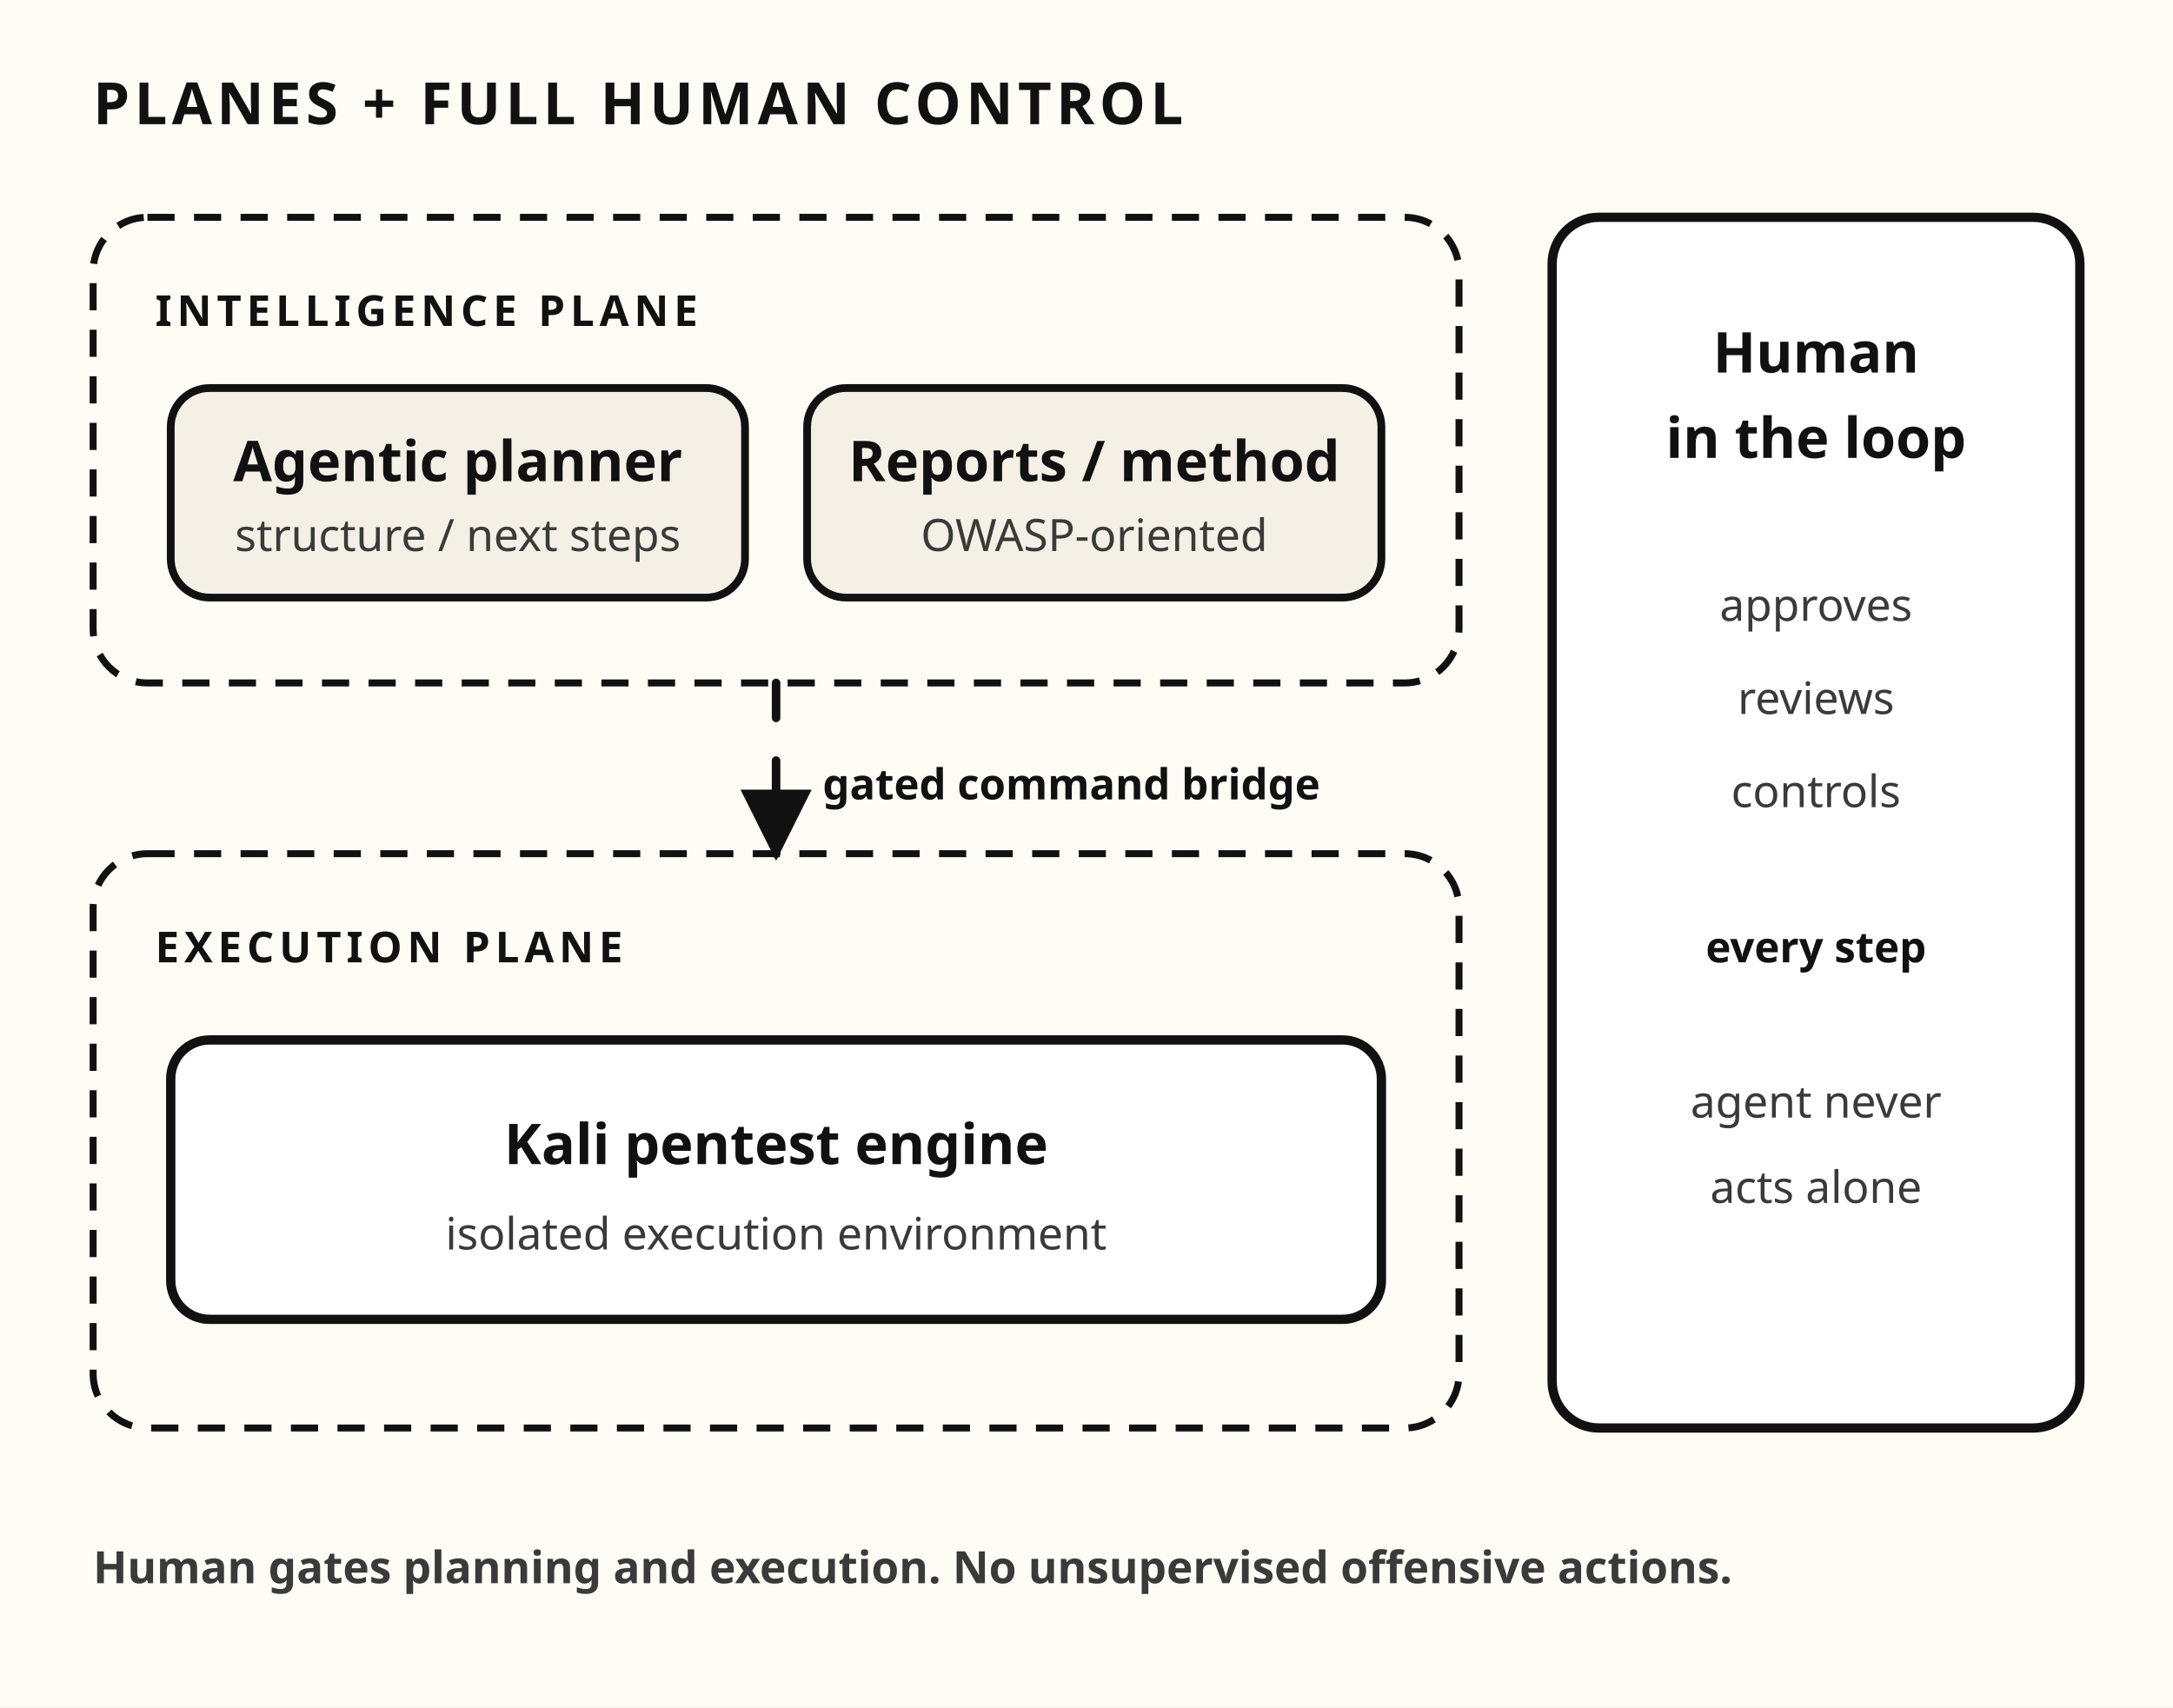
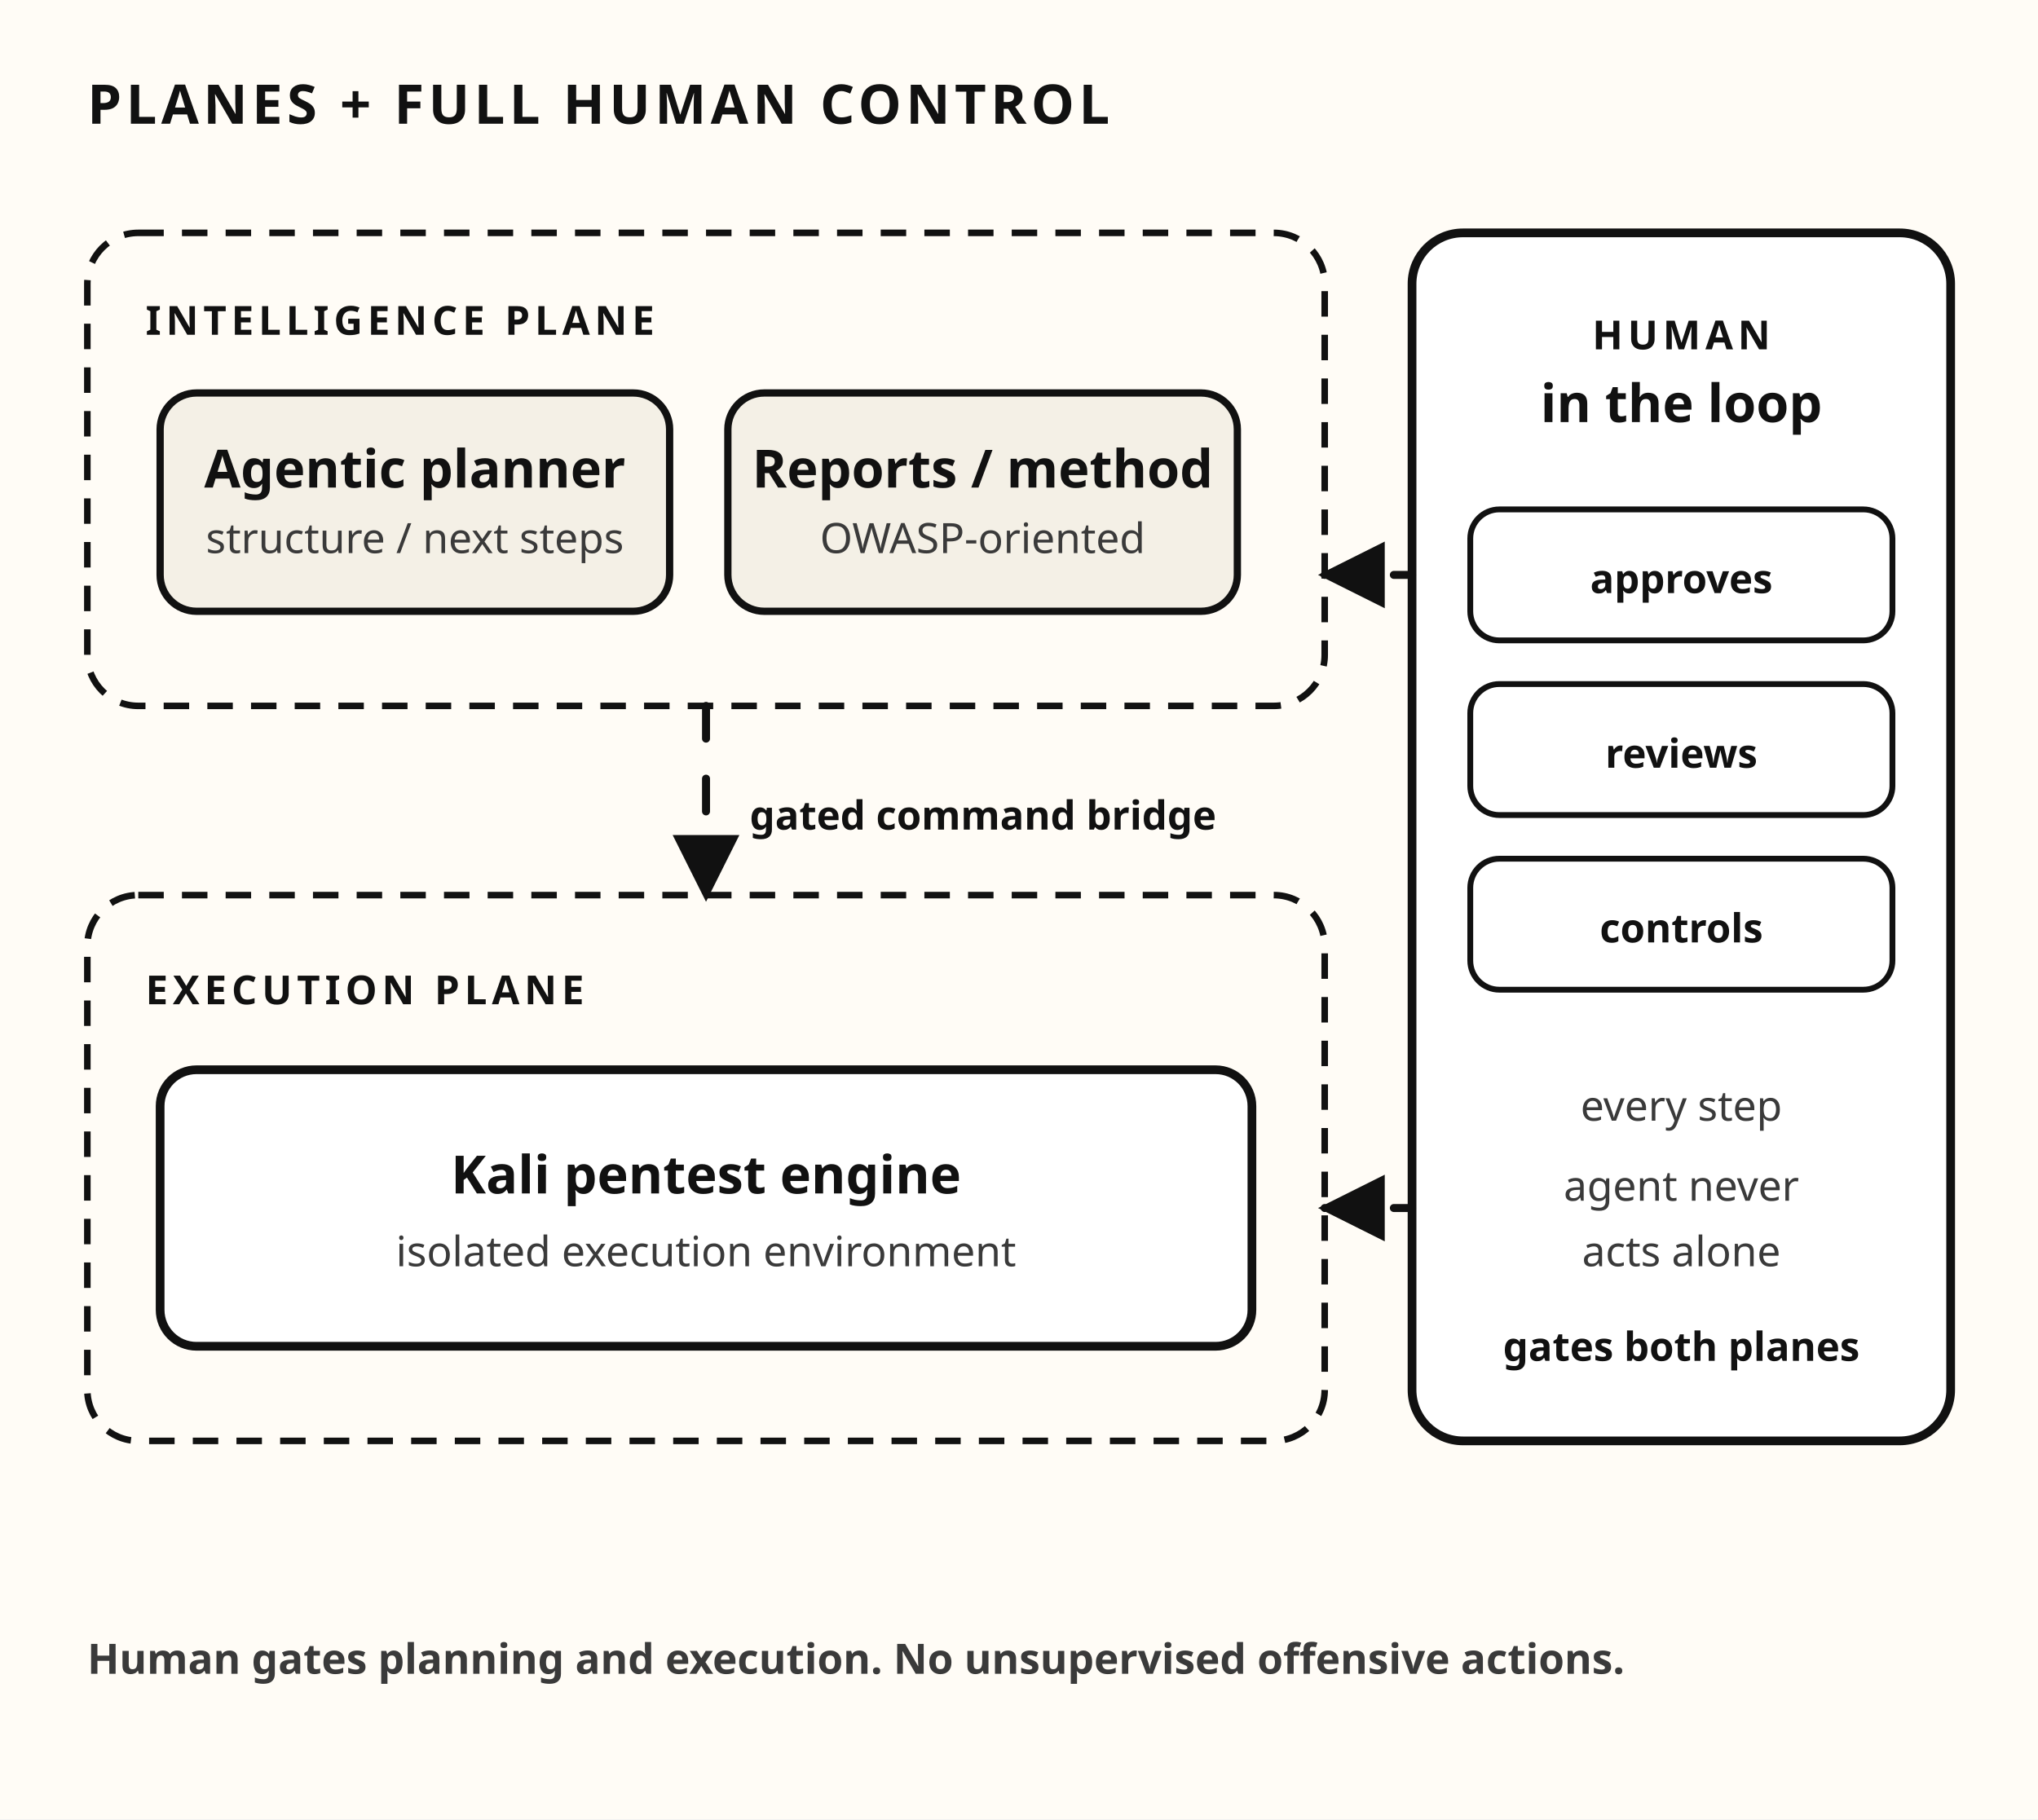
- <svg xmlns="http://www.w3.org/2000/svg" viewBox="0 0 560 440" role="img" aria-labelledby="t d">
+ <svg xmlns="http://www.w3.org/2000/svg" viewBox="0 0 560 500" role="img" aria-labelledby="t d">
  <defs>
    <marker id="a" viewBox="0 0 12 12" refX="10" refY="6" markerWidth="10" markerHeight="10" orient="auto-start-reverse">
      <path d="M1 1 L11 6 L1 11 Z" fill="#111" />
    </marker>
    <style>
      .bg { fill:#fffcf6; }
      .b { fill:#f4f0e6; stroke:#111; stroke-width:2; }
      .hi { fill:#fff; stroke:#111; stroke-width:2.4; }
      .out { fill:none; stroke:#111; stroke-width:1.6; stroke-dasharray:6 5; }
      .plane { fill:none; stroke:#111; stroke-width:1.8; stroke-dasharray:7 5; }
      .cloud { fill:none; stroke:#111; stroke-width:1.6; stroke-dasharray:6 5; }
      .title { font-family:Segoe UI,system-ui,sans-serif; font-size:15px; font-weight:800; letter-spacing:0.08em; fill:#111; }
      .lab { font-family:Segoe UI,system-ui,sans-serif; font-size:14.5px; font-weight:800; fill:#111; }
      .sub { font-family:Segoe UI,system-ui,sans-serif; font-size:11.5px; font-weight:500; fill:#3a3a3a; }
      .cap { font-family:Segoe UI,system-ui,sans-serif; font-size:11px; font-weight:800; letter-spacing:0.12em; fill:#111; }
      .line {
        stroke:#111; stroke-width:2.2; fill:none; marker-end:url(#a);
        stroke-linecap:round; stroke-linejoin:round;
        stroke-dasharray:9 11;
        animation: flow 1.05s linear infinite;
      }
      .line.ingest {
        stroke-dasharray: 4 16;
        animation: flow 1.7s linear infinite;
      }
      .line.return {
        stroke-dasharray: 10 8;
        animation: flow 0.85s linear infinite;
      }
      .line.stem {
        marker-end: none;
        stroke-dasharray: 9 11;
        animation: flow 1.05s linear infinite;
      }
+       .line.gate {
+         stroke-dasharray: 5 7;
+         animation: flow 1.2s linear infinite;
+       }
      .hi.pulse {
        animation: node-pulse 2.6s ease-in-out infinite;
      }
      .lbl.flow-lbl {
        animation: lbl-pulse 2.2s ease-in-out infinite;
      }
+       .chip { fill:#fff; stroke:#111; stroke-width:1.6; }
      .lbl { font-family:Segoe UI,system-ui,sans-serif; font-size:11px; font-weight:700; fill:#111; }
      .foot { font-family:Segoe UI,system-ui,sans-serif; font-size:11.5px; font-weight:600; fill:#3a3a3a; }
      @keyframes flow {
        to { stroke-dashoffset: -20; }
      }
      @keyframes node-pulse {
        0%, 100% { stroke-width: 2.4; }
        50% { stroke-width: 3.4; }
      }
      @keyframes lbl-pulse {
        0%, 100% { opacity: 0.55; }
        50% { opacity: 1; }
      }
      @media (prefers-reduced-motion: reduce) {
-         .line, .line.ingest, .line.return, .line.stem, .hi.pulse, .lbl.flow-lbl { animation: none; }
-         .line, .line.ingest, .line.return, .line.stem { stroke-dasharray: none; }
+         .line, .line.ingest, .line.return, .line.stem, .line.gate, .hi.pulse, .lbl.flow-lbl { animation: none; }
+         .line, .line.ingest, .line.return, .line.stem, .line.gate { stroke-dasharray: none; }
      }
    </style>
  </defs>
-   <rect class="bg" width="560" height="440" />
-   <text x="24" y="32" class="title">PLANES + FULL HUMAN CONTROL</text>
-   <rect class="hi" x="400" y="56" width="136" height="312" rx="12" />
-   <text x="468" y="96" text-anchor="middle" class="lab">Human</text>
-   <text x="468" y="118" text-anchor="middle" class="lab">in the loop</text>
-   <text x="468" y="160" text-anchor="middle" class="sub">approves</text>
-   <text x="468" y="184" text-anchor="middle" class="sub">reviews</text>
-   <text x="468" y="208" text-anchor="middle" class="sub">controls</text>
-   <text x="468" y="248" text-anchor="middle" class="lbl">every step</text>
-   <text x="468" y="288" text-anchor="middle" class="sub">agent never</text>
-   <text x="468" y="310" text-anchor="middle" class="sub">acts alone</text>
-   <rect class="plane" x="24" y="56" width="352" height="120" rx="14" />
-   <text x="40" y="84" class="cap">INTELLIGENCE PLANE</text>
-   <rect class="b" x="44" y="100" width="148" height="54" rx="10" />
-   <text x="118" y="124" text-anchor="middle" class="lab">Agentic planner</text>
-   <text x="118" y="142" text-anchor="middle" class="sub">structure / next steps</text>
-   <rect class="b" x="208" y="100" width="148" height="54" rx="10" />
-   <text x="282" y="124" text-anchor="middle" class="lab">Reports / method</text>
-   <text x="282" y="142" text-anchor="middle" class="sub">OWASP-oriented</text>
-   <line class="line" x1="200" y1="176" x2="200" y2="220" />
-   <text x="212" y="206" class="lbl">gated command bridge</text>
-   <rect class="plane" x="24" y="220" width="352" height="148" rx="14" />
-   <text x="40" y="248" class="cap">EXECUTION PLANE</text>
-   <rect class="hi" x="44" y="268" width="312" height="72" rx="10" />
-   <text x="200" y="300" text-anchor="middle" class="lab">Kali pentest engine</text>
-   <text x="200" y="322" text-anchor="middle" class="sub">isolated execution environment</text>
-   <text x="24" y="408" class="foot">Human gates planning and execution. No unsupervised offensive actions.</text>
+   <rect class="bg" width="560" height="500" />
+   <text x="24" y="34" class="title">PLANES + FULL HUMAN CONTROL</text>
+   <rect class="plane" x="24" y="64" width="340" height="130" rx="14" />
+   <text x="40" y="92" class="cap">INTELLIGENCE PLANE</text>
+   <rect class="b" x="44" y="108" width="140" height="60" rx="10" />
+   <text x="114" y="134" text-anchor="middle" class="lab">Agentic planner</text>
+   <text x="114" y="152" text-anchor="middle" class="sub">structure / next steps</text>
+   <rect class="b" x="200" y="108" width="140" height="60" rx="10" />
+   <text x="270" y="134" text-anchor="middle" class="lab">Reports / method</text>
+   <text x="270" y="152" text-anchor="middle" class="sub">OWASP-oriented</text>
+   <line class="line" x1="194" y1="194" x2="194" y2="246" />
+   <text x="206" y="228" class="lbl">gated command bridge</text>
+   <rect class="plane" x="24" y="246" width="340" height="150" rx="14" />
+   <text x="40" y="276" class="cap">EXECUTION PLANE</text>
+   <rect class="hi" x="44" y="294" width="300" height="76" rx="10" />
+   <text x="194" y="328" text-anchor="middle" class="lab">Kali pentest engine</text>
+   <text x="194" y="348" text-anchor="middle" class="sub">isolated execution environment</text>
+   <rect class="hi pulse" x="388" y="64" width="148" height="332" rx="14" />
+   <text x="462" y="96" text-anchor="middle" class="cap">HUMAN</text>
+   <text x="462" y="116" text-anchor="middle" class="lab">in the loop</text>
+   <rect class="chip" x="404" y="140" width="116" height="36" rx="8" />
+   <text x="462" y="163" text-anchor="middle" class="lbl">approves</text>
+   <rect class="chip" x="404" y="188" width="116" height="36" rx="8" />
+   <text x="462" y="211" text-anchor="middle" class="lbl">reviews</text>
+   <rect class="chip" x="404" y="236" width="116" height="36" rx="8" />
+   <text x="462" y="259" text-anchor="middle" class="lbl">controls</text>
+   <text x="462" y="308" text-anchor="middle" class="sub">every step</text>
+   <text x="462" y="330" text-anchor="middle" class="sub">agent never</text>
+   <text x="462" y="348" text-anchor="middle" class="sub">acts alone</text>
+   <text x="462" y="374" text-anchor="middle" class="lbl flow-lbl">gates both planes</text>
+   <path class="line gate" d="M388 158 H364" />
+   <path class="line gate" d="M388 332 H364" />
+   <text x="24" y="460" class="foot">Human gates planning and execution. No unsupervised offensive actions.</text>
</svg>
